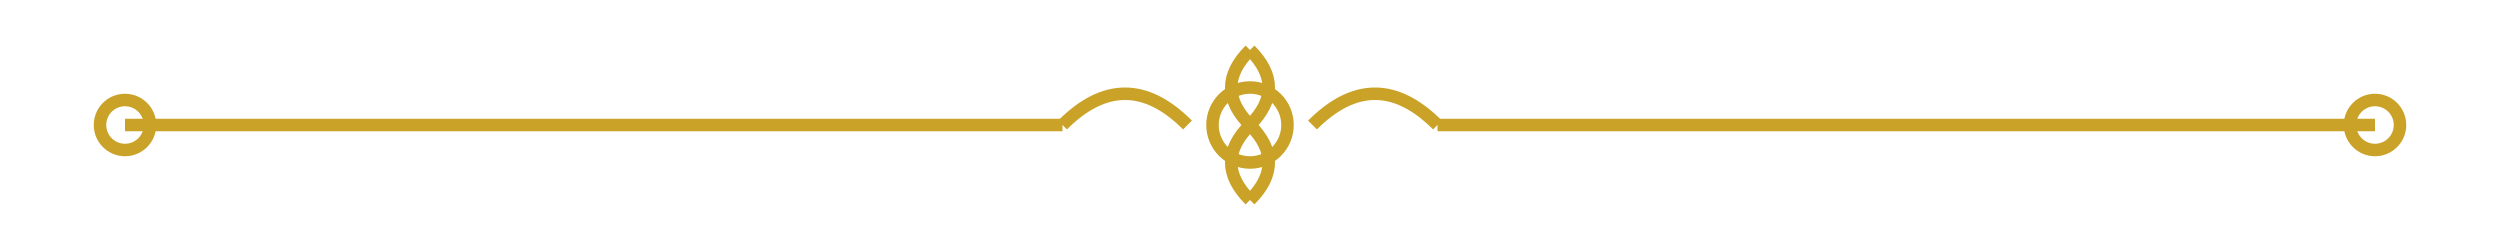
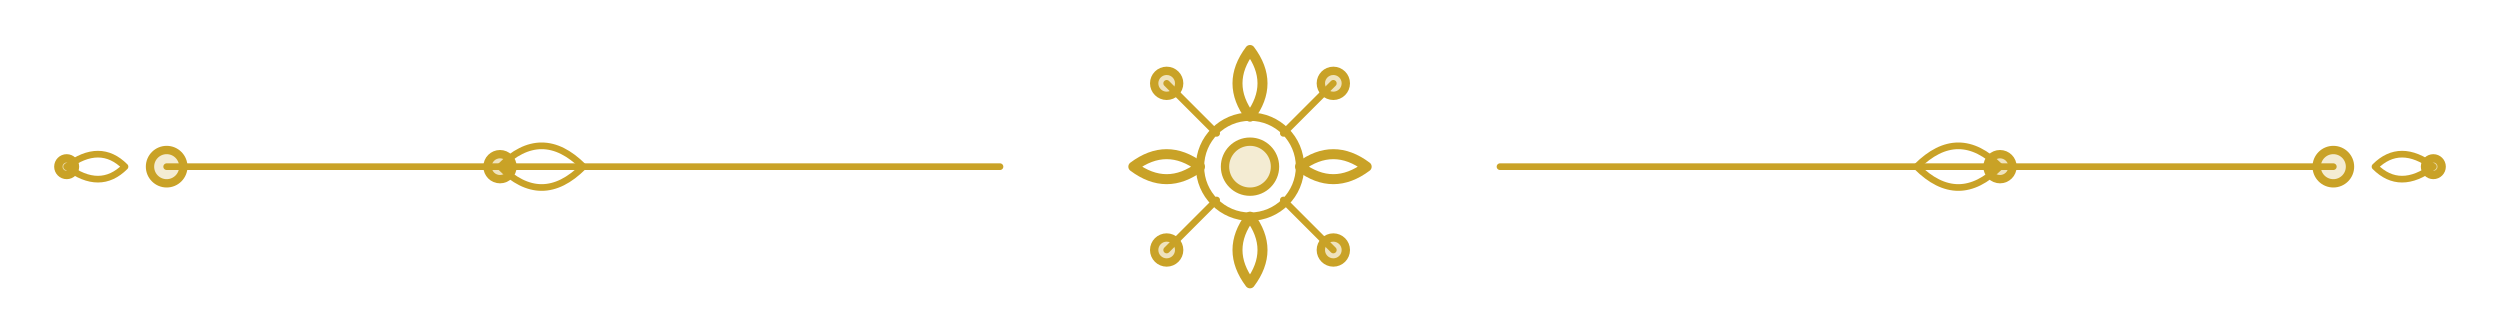
- <svg xmlns="http://www.w3.org/2000/svg" width="200" height="20" viewBox="0 0 200 20">
-   <g fill="none" stroke="#C9A227" stroke-width="1">
-     <circle cx="100" cy="10" r="3" />
-     <path d="M100 4 Q103 7 100 10 Q97 7 100 4" />
-     <path d="M100 16 Q103 13 100 10 Q97 13 100 16" />
-     <line x1="10" y1="10" x2="85" y2="10" />
-     <path d="M85 10 Q90 5 95 10" />
-     <line x1="115" y1="10" x2="190" y2="10" />
-     <path d="M115 10 Q110 5 105 10" />
-     <circle cx="10" cy="10" r="2" />
-     <circle cx="190" cy="10" r="2" />
+ <svg xmlns="http://www.w3.org/2000/svg" width="300" height="40" viewBox="0 0 300 40">
+   <g fill="none" stroke="#C9A227" stroke-width="1" stroke-linecap="round" stroke-linejoin="round">
+     <g transform="translate(150, 20)">
+       <circle cx="0" cy="0" r="3" fill="#C9A227" fill-opacity="0.2" />
+       <circle cx="0" cy="0" r="6" />
+       <path d="M0 -6 Q3 -10 0 -14 Q-3 -10 0 -6" stroke-width="1.2" />
+       <path d="M0 6 Q3 10 0 14 Q-3 10 0 6" stroke-width="1.2" />
+       <path d="M-6 0 Q-10 3 -14 0 Q-10 -3 -6 0" stroke-width="1.2" />
+       <path d="M6 0 Q10 3 14 0 Q10 -3 6 0" stroke-width="1.2" />
+       <path d="M-4 -4 Q-7 -7 -10 -10" stroke-width="0.8" />
+       <path d="M4 -4 Q7 -7 10 -10" stroke-width="0.8" />
+       <path d="M-4 4 Q-7 7 -10 10" stroke-width="0.8" />
+       <path d="M4 4 Q7 7 10 10" stroke-width="0.8" />
+       <circle cx="-10" cy="-10" r="1.5" fill="#C9A227" fill-opacity="0.3" />
+       <circle cx="10" cy="-10" r="1.5" fill="#C9A227" fill-opacity="0.3" />
+       <circle cx="-10" cy="10" r="1.5" fill="#C9A227" fill-opacity="0.3" />
+       <circle cx="10" cy="10" r="1.5" fill="#C9A227" fill-opacity="0.3" />
+     </g>
+     <line x1="20" y1="20" x2="120" y2="20" stroke-width="0.8" />
+     <g transform="translate(70, 20)">
+       <path d="M0 0 Q-5 -5 -10 0 Q-5 5 0 0" stroke-width="0.8" />
+       <circle cx="-10" cy="0" r="1.5" fill="#C9A227" fill-opacity="0.3" />
+     </g>
+     <g transform="translate(20, 20)">
+       <circle cx="0" cy="0" r="2" fill="#C9A227" fill-opacity="0.2" />
+       <path d="M-5 0 Q-8 -3 -12 0 Q-8 3 -5 0" stroke-width="0.8" />
+       <circle cx="-12" cy="0" r="1" fill="#C9A227" fill-opacity="0.4" />
+     </g>
+     <line x1="180" y1="20" x2="280" y2="20" stroke-width="0.8" />
+     <g transform="translate(230, 20)">
+       <path d="M0 0 Q5 -5 10 0 Q5 5 0 0" stroke-width="0.8" />
+       <circle cx="10" cy="0" r="1.5" fill="#C9A227" fill-opacity="0.3" />
+     </g>
+     <g transform="translate(280, 20)">
+       <circle cx="0" cy="0" r="2" fill="#C9A227" fill-opacity="0.2" />
+       <path d="M5 0 Q8 -3 12 0 Q8 3 5 0" stroke-width="0.8" />
+       <circle cx="12" cy="0" r="1" fill="#C9A227" fill-opacity="0.4" />
+     </g>
  </g>
</svg>
